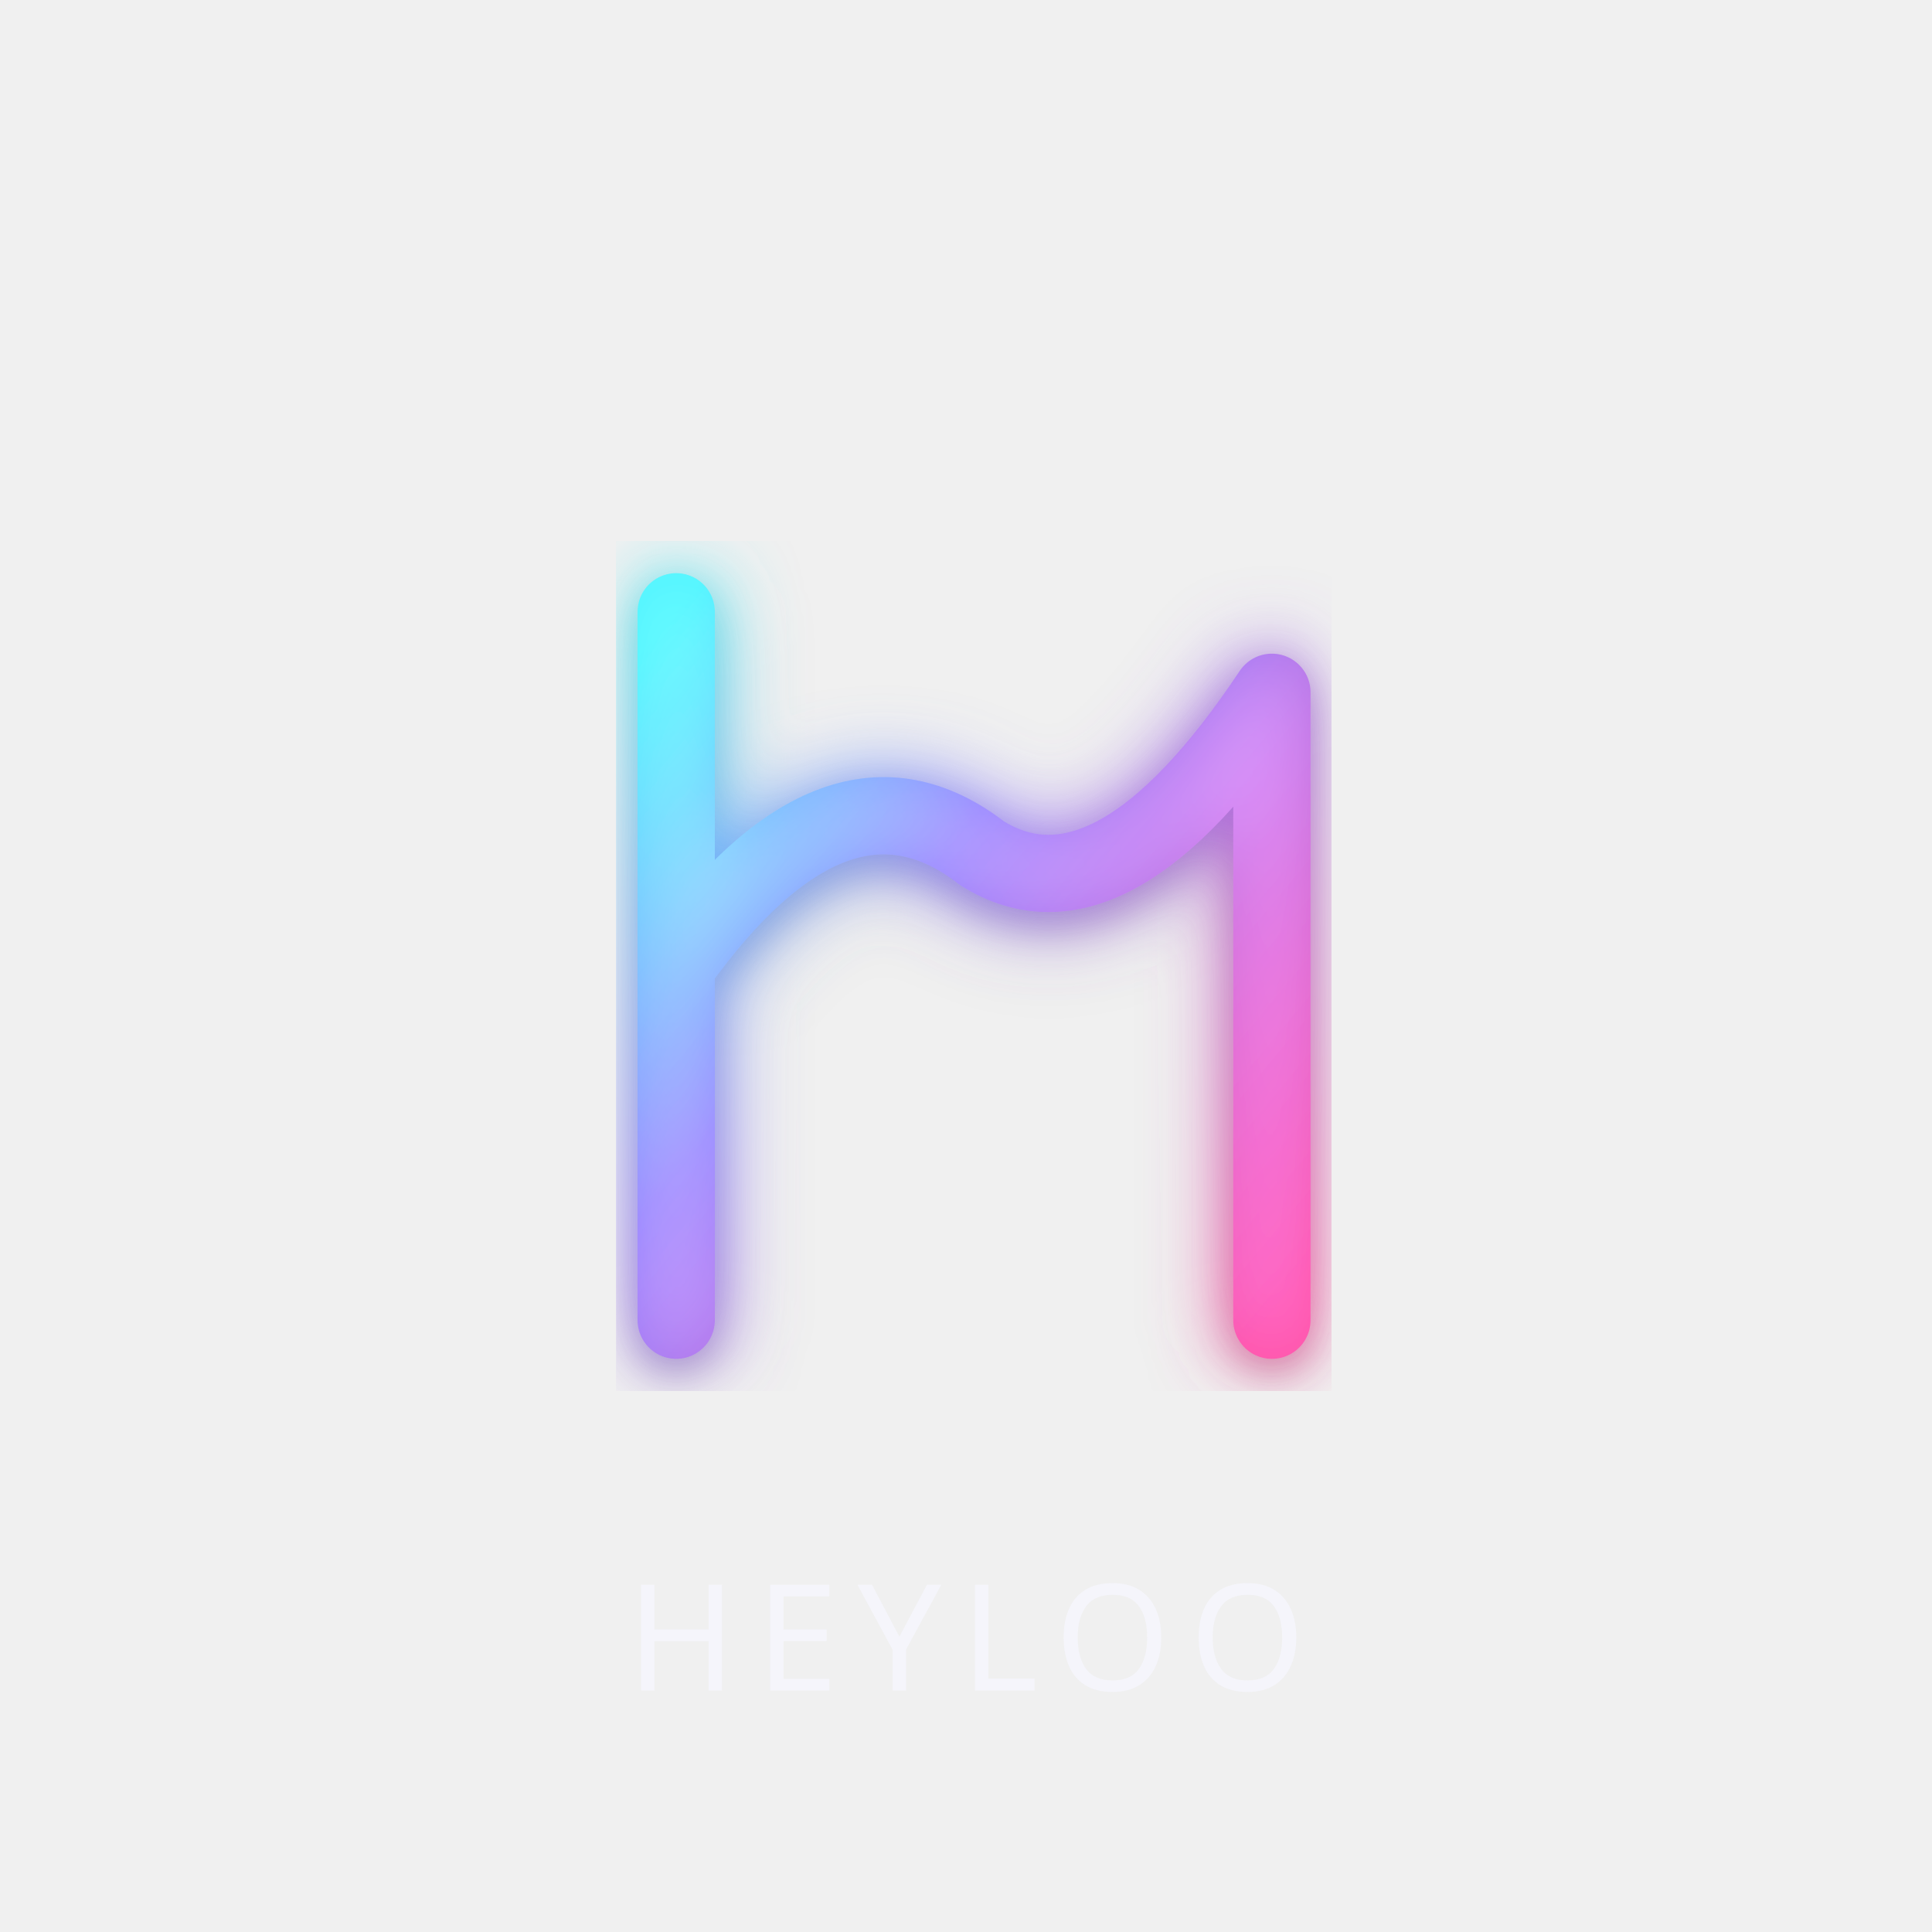
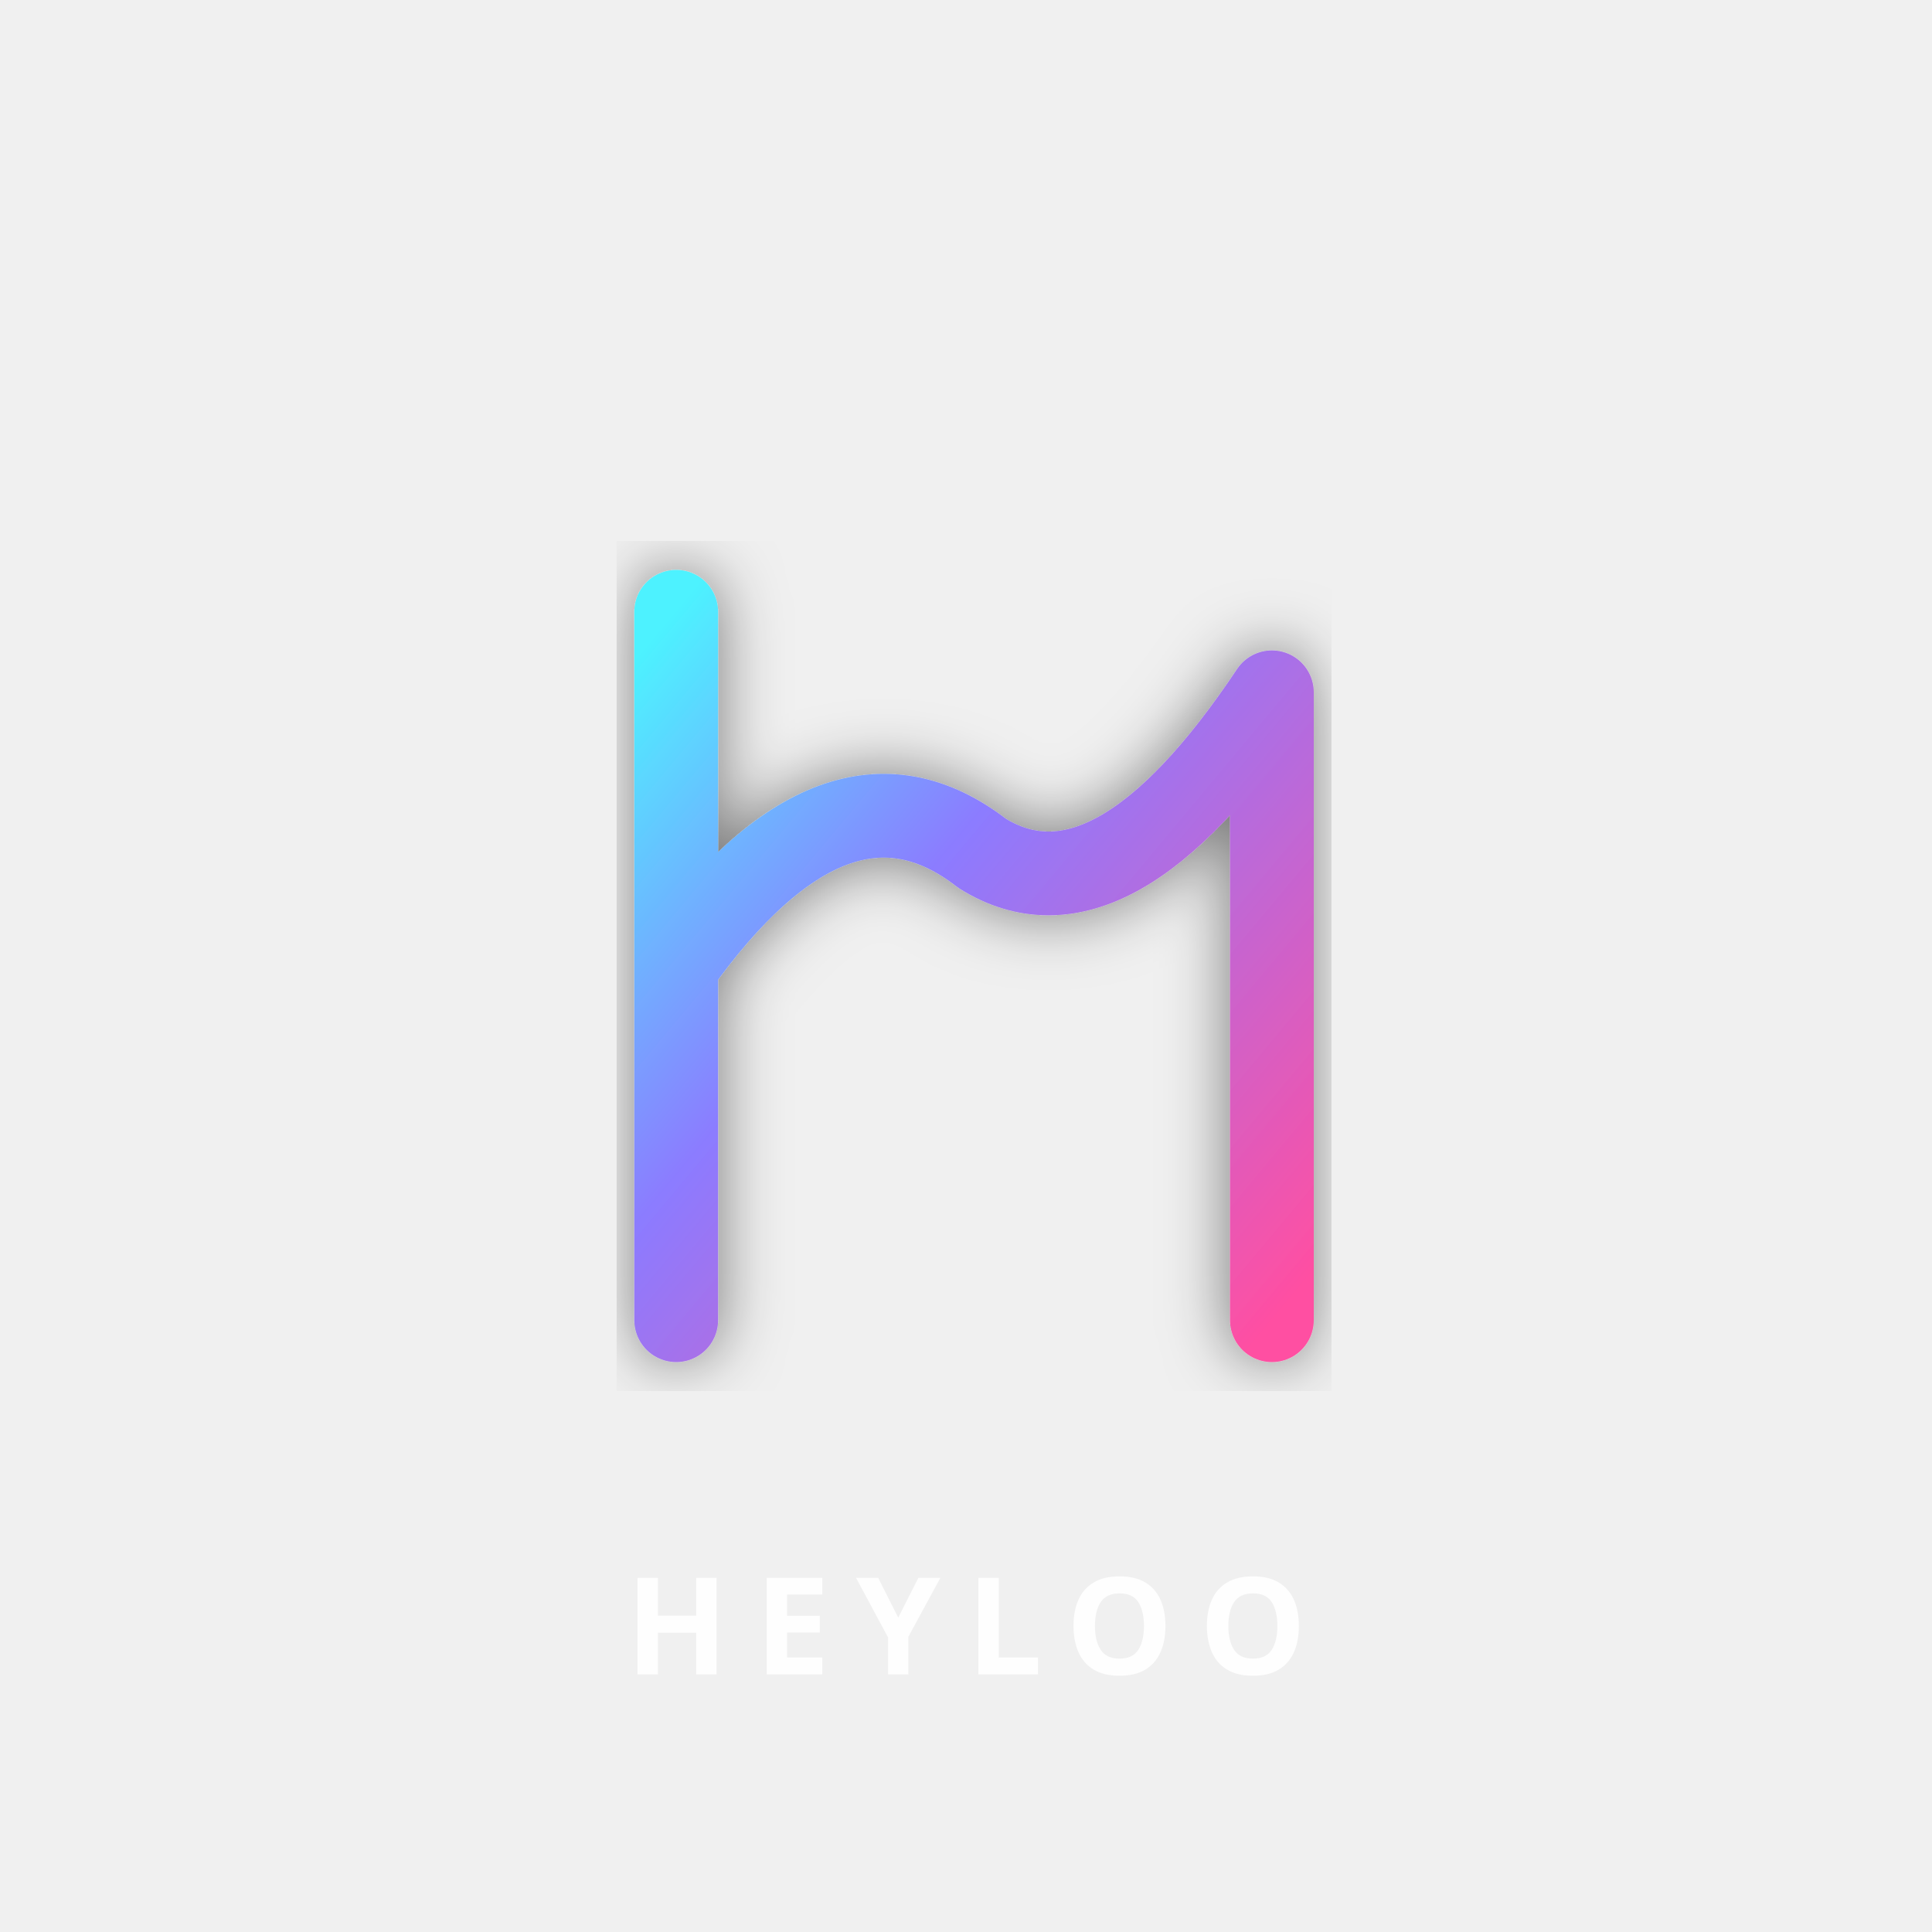
<svg xmlns="http://www.w3.org/2000/svg" viewBox="0 0 600 600">
  <defs>
    <linearGradient id="pulse" x1="0%" y1="0%" x2="100%" y2="100%">
      <stop offset="0%" stop-color="#4df2ff" />
      <stop offset="40%" stop-color="#8c7bff" />
      <stop offset="100%" stop-color="#ff4fa2" />
-     </linearGradient>
-     <linearGradient id="glass" x1="0%" y1="0%" x2="100%" y2="100%">
-       <stop offset="0%" stop-color="#1f2337" />
-       <stop offset="100%" stop-color="#06070d" />
    </linearGradient>
    <filter id="innerGlow">
      <feGaussianBlur stdDeviation="12" result="blur" />
      <feComponentTransfer>
        <feFuncA type="linear" slope="0.4" />
      </feComponentTransfer>
      <feBlend in="SourceGraphic" in2="blur" mode="screen" />
    </filter>
    <filter id="neon">
-       <feGaussianBlur in="SourceAlpha" stdDeviation="6" result="blur" />
-       <feOffset dx="0" dy="4" />
+       <feGaussianBlur in="SourceAlpha" stdDeviation="10" result="blur" />
+       <feOffset dx="0" dy="0" />
      <feComponentTransfer>
-         <feFuncA type="linear" slope="0.35" />
+         <feFuncA type="linear" slope="0.5" />
      </feComponentTransfer>
      <feMerge>
        <feMergeNode />
        <feMergeNode in="SourceGraphic" />
      </feMerge>
    </filter>
  </defs>
-   <g transform="translate(300 300)" filter="url(#innerGlow)">
-     <path d="M -90 110          L -90 -110          M -90 0          Q -40 -70, 5 -35          Q 45 -10, 95 -85          L 95 110" fill="none" stroke="url(#pulse)" stroke-width="24" stroke-linecap="round" stroke-linejoin="round" filter="url(#neon)" />
+   <g transform="translate(300 300)">
+     <path d="M -90 110          L -90 -110          M -90 0          Q -40 -70, 5 -35          Q 45 -10, 95 -85          L 95 110" fill="none" stroke="url(#pulse)" stroke-width="26" stroke-linecap="round" stroke-linejoin="round" filter="url(#neon)" />
  </g>
-   <text x="300" y="525" text-anchor="middle" font-family="Sora, 'Segoe UI', sans-serif" font-size="46" letter-spacing="6" fill="#f6f7ffbb">
+   <text x="300" y="520" text-anchor="middle" font-family="Sora, 'Segoe UI', sans-serif" font-size="42" font-weight="600" letter-spacing="8" fill="#ffffff" opacity="0.9">
    HEYLOO
  </text>
</svg>
